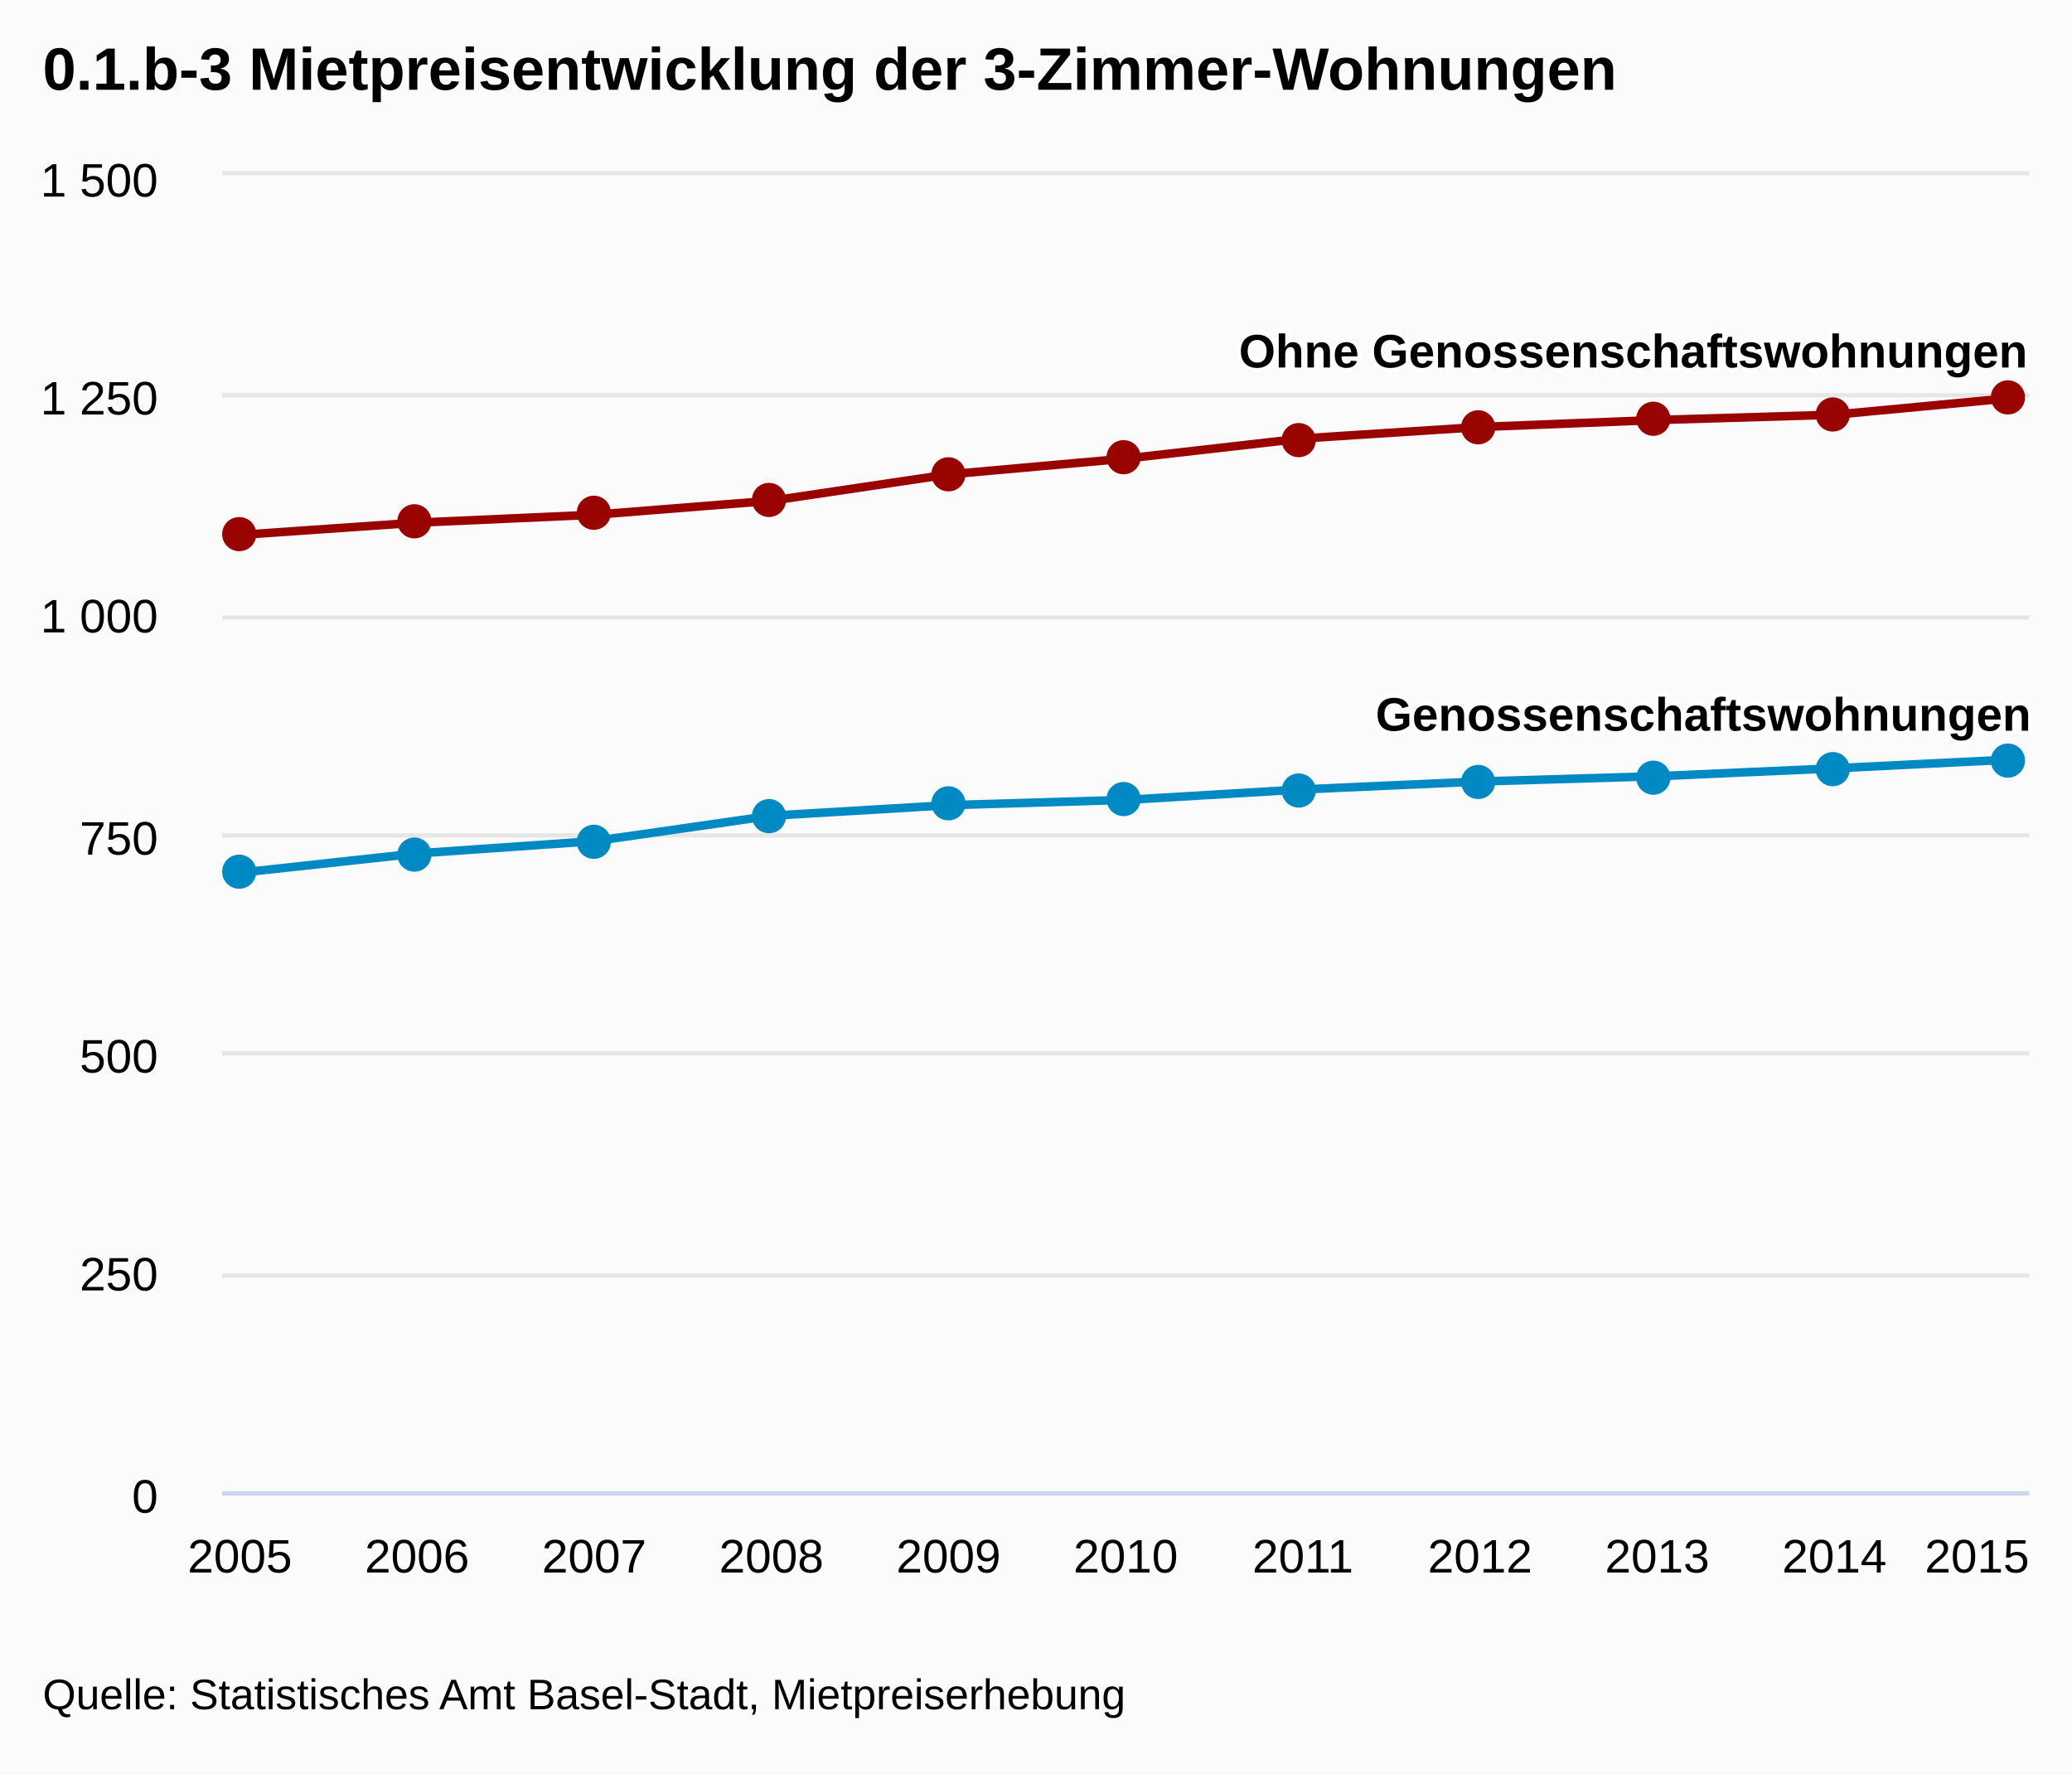
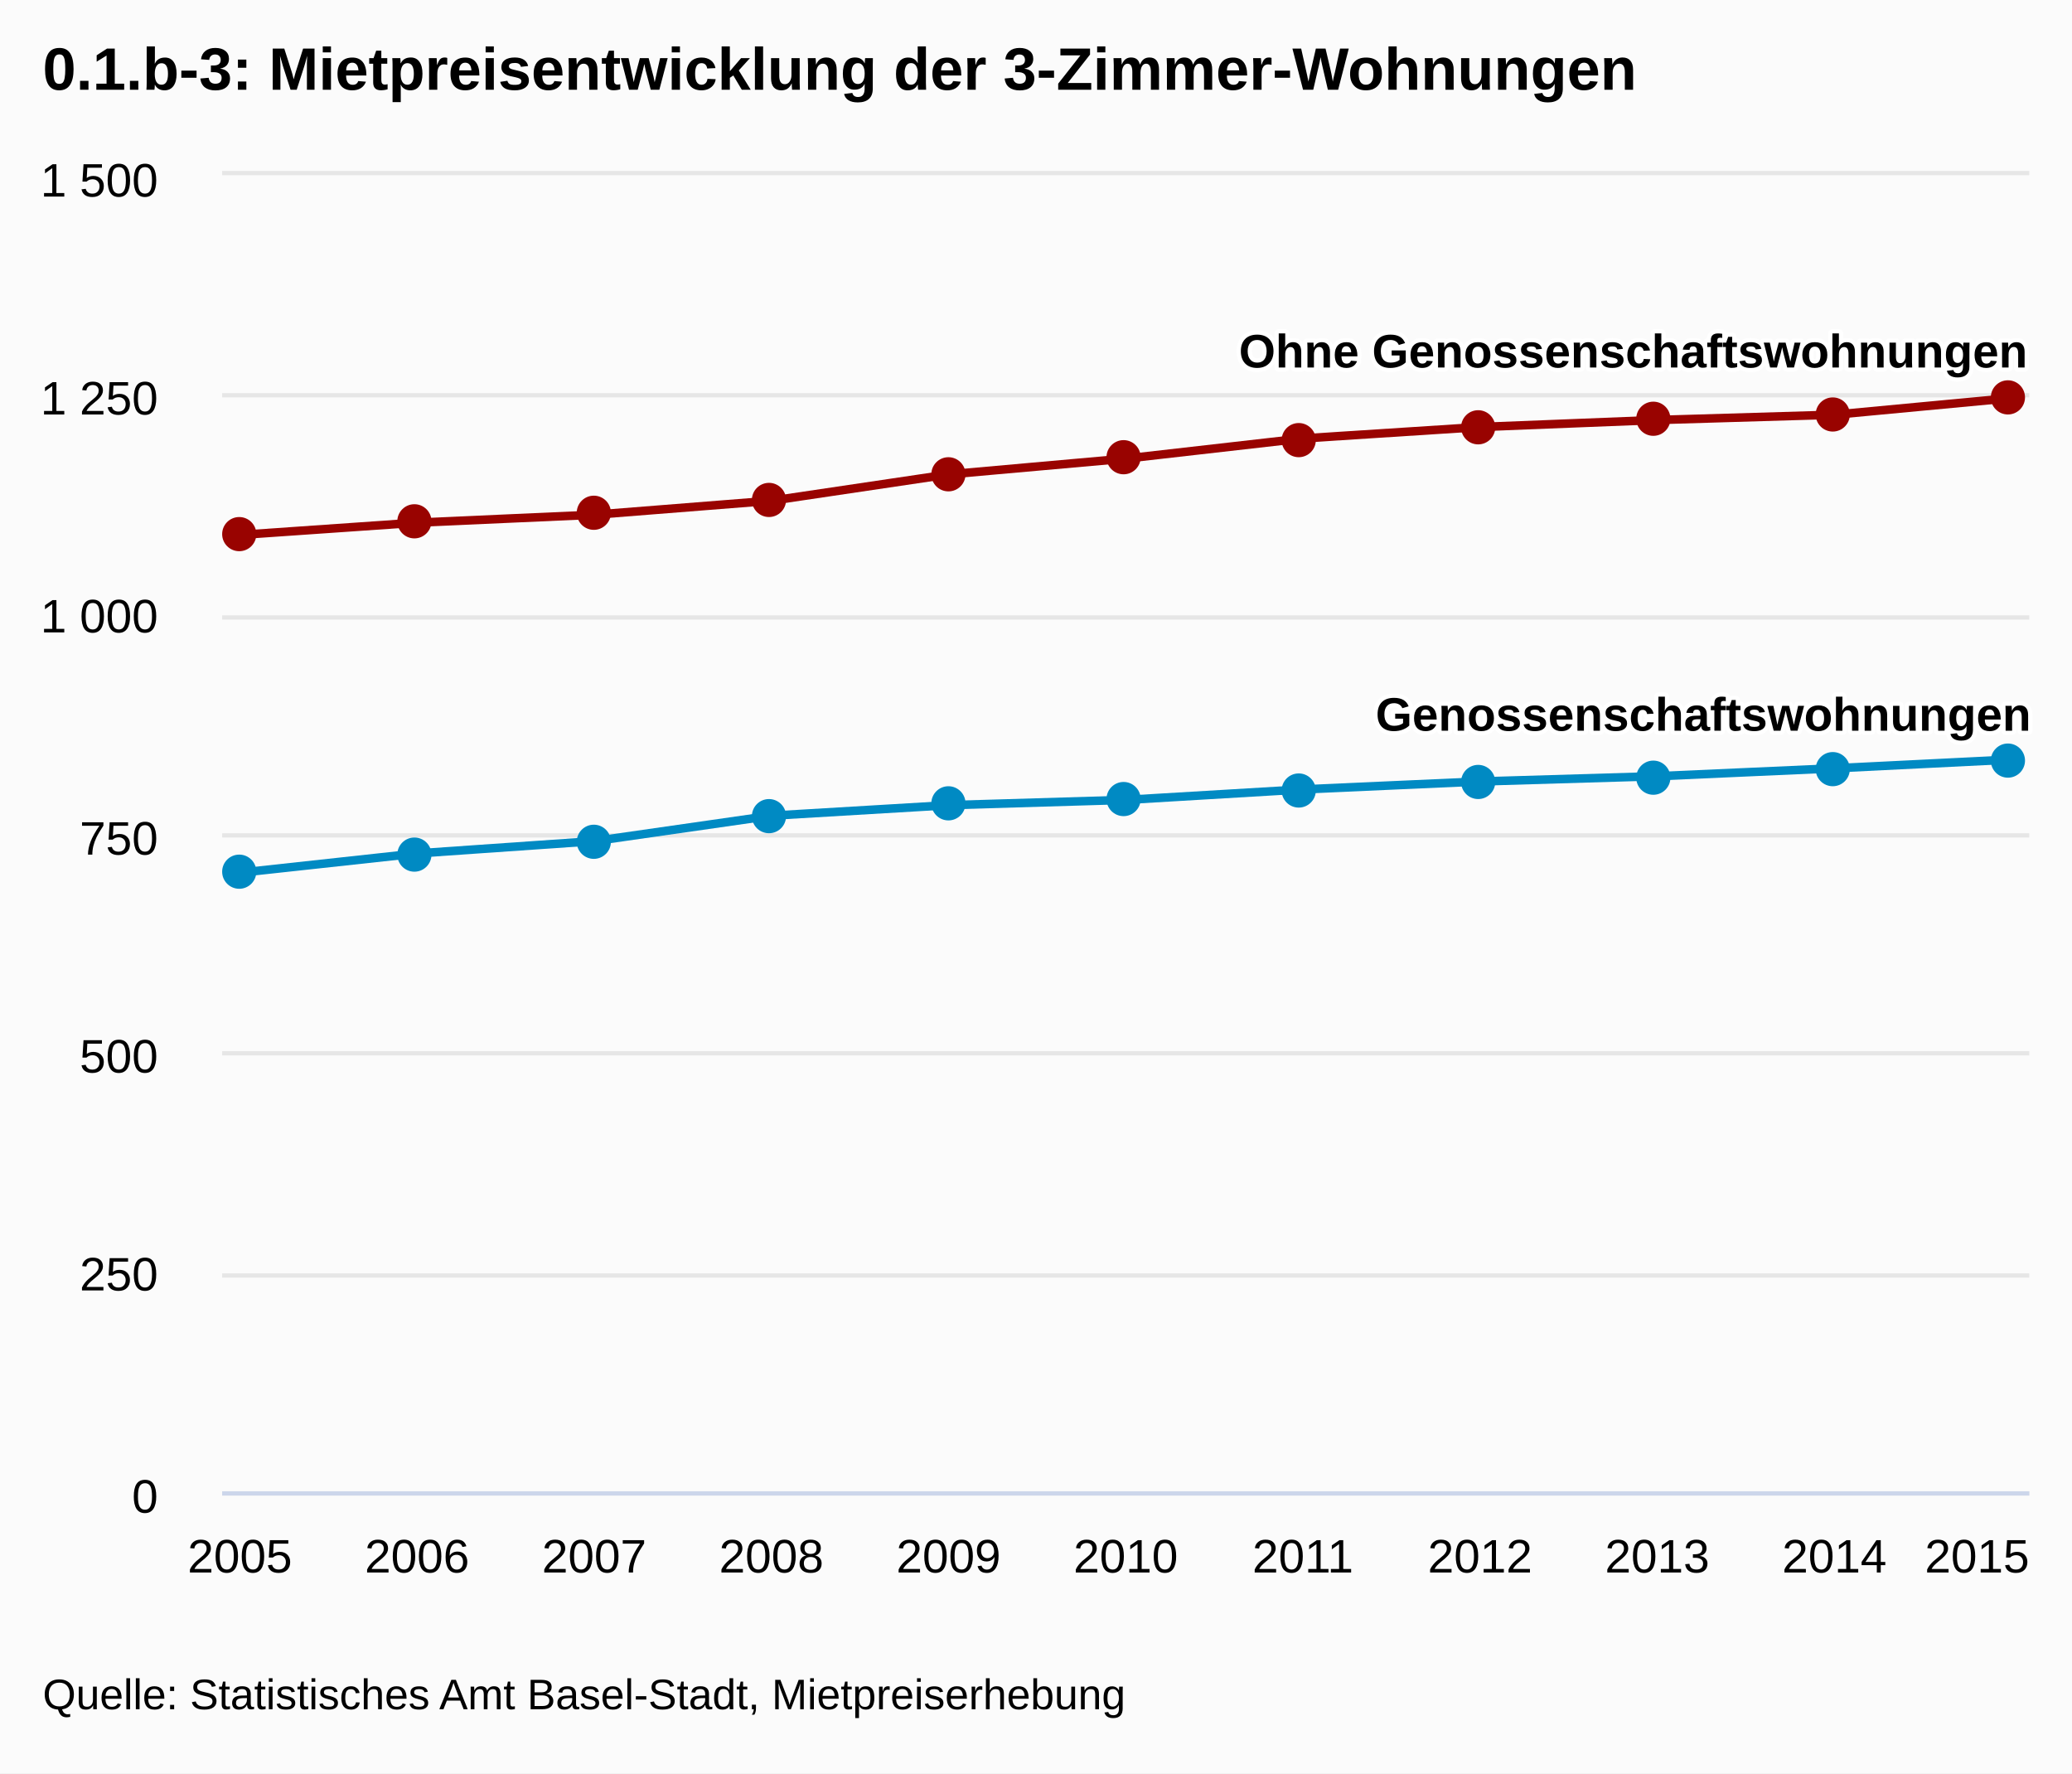
<svg xmlns="http://www.w3.org/2000/svg" class="highcharts-root" viewBox="0 0 485 415" font-family="Arial" font-size="12">
  <defs>
    <clipPath id="a">
      <path fill="none" d="M0 0h423v308H0z" />
    </clipPath>
  </defs>
  <rect fill="#fbfbfb" class="highcharts-background" width="485" height="415" rx="0" ry="0" />
  <path fill="none" class="highcharts-plot-background" d="M52 41h423v308H52z" />
  <g class="highcharts-grid highcharts-xaxis-grid">
    <path fill="none" class="highcharts-grid-line" d="M55.5 41v308m42-308v308m41-308v308m42-308v308m41-308v308m42-308v308m41-308v308m41-308v308m42-308v308m41-308v308m42-308v308" />
  </g>
  <g class="highcharts-grid highcharts-yaxis-grid">
    <path fill="none" stroke="#e6e6e6" class="highcharts-grid-line" d="M52 349.5h423m-423-51h423m-423-52h423m-423-51h423m-423-51h423m-423-52h423m-423-52h423" />
  </g>
  <path fill="none" class="highcharts-plot-border" d="M52 41h423v308H52z" />
  <g class="highcharts-axis highcharts-xaxis">
    <path fill="none" class="highcharts-axis-line" stroke="#ccd6eb" d="M52 349.5h423" />
  </g>
  <g class="highcharts-axis highcharts-yaxis">
    <path fill="none" class="highcharts-axis-line" d="M52 41v308" />
  </g>
  <g class="highcharts-series-group">
    <g class="highcharts-series highcharts-series-0 highcharts-line-series highcharts-color-undefined" transform="translate(52 41)" clip-path="url(#a)">
      <path fill="none" d="M4.147 163.24l41.47-4.517 41.471-2.875 41.47-5.955 41.471-2.464 41.471-1.232 41.47-2.464 41.471-1.848 41.47-1.232 41.471-1.848 41.47-2.053" class="highcharts-graph" stroke="#008AC3" stroke-width="2" stroke-linejoin="round" stroke-linecap="round" />
      <path fill="none" d="M-5.853 163.24h10l41.47-4.517 41.471-2.875 41.47-5.955 41.471-2.464 41.471-1.232 41.47-2.464 41.471-1.848 41.47-1.232 41.471-1.848 41.47-2.053h10" stroke-linejoin="round" stroke="rgba(192,192,192,0)" stroke-width="22" class="highcharts-tracker" />
    </g>
    <g class="highcharts-markers highcharts-series-0 highcharts-line-series highcharts-color-undefined highcharts-tracker">
      <path fill="#008AC3" d="M60 204a4 4 0 1 1 0-.004zm41-4a4 4 0 1 1 0-.004zm42-3a4 4 0 1 1 0-.004zm41-6a4 4 0 1 1 0-.004zm42-3a4 4 0 1 1 0-.004zm41-1a4 4 0 1 1 0-.004zm41-2a4 4 0 1 1 0-.004zm42-2a4 4 0 1 1 0-.004zm41-1a4 4 0 1 1 0-.004zm42-2a4 4 0 1 1 0-.004zm41-2a4 4 0 1 1 0-.004z" class="highcharts-point" />
    </g>
    <g class="highcharts-series highcharts-series-1 highcharts-line-series highcharts-color-undefined" transform="translate(52 41)" clip-path="url(#a)">
      <path fill="none" d="M4.147 84.187l41.47-2.875 41.471-1.848 41.47-3.285 41.471-6.16 41.471-3.696 41.47-4.723 41.471-2.67 41.47-1.642 41.471-1.232 41.47-3.901" class="highcharts-graph" stroke="#990300" stroke-width="2" stroke-linejoin="round" stroke-linecap="round" />
      <path fill="none" d="M-5.853 84.187h10l41.47-2.875 41.471-1.848 41.47-3.285 41.471-6.16 41.471-3.696 41.47-4.723 41.471-2.67 41.47-1.642 41.471-1.232 41.47-3.901h10" stroke-linejoin="round" stroke="rgba(192,192,192,0)" stroke-width="22" class="highcharts-tracker" />
    </g>
    <g class="highcharts-markers highcharts-series-1 highcharts-line-series highcharts-color-undefined highcharts-tracker">
      <path fill="#990300" d="M60 125a4 4 0 1 1 0-.004zm41-3a4 4 0 1 1 0-.004zm42-2a4 4 0 1 1 0-.004zm41-3a4 4 0 1 1 0-.004zm42-6a4 4 0 1 1 0-.004zm41-4a4 4 0 1 1 0-.004zm41-4a4 4 0 1 1 0-.004zm42-3a4 4 0 1 1 0-.004zm41-2a4 4 0 1 1 0-.004zm42-1a4 4 0 1 1 0-.004zm41-4a4 4 0 1 1 0-.004z" class="highcharts-point" />
    </g>
  </g>
  <text x="10" class="highcharts-title" y="21" color="#000" font-size="14" font-weight="700">
-     <tspan>0.1.b-3 Mietpreisentwicklung der 3-Zimmer-Wohnungen</tspan>
+     <tspan>0.1.b-3: Mietpreisentwicklung der 3-Zimmer-Wohnungen</tspan>
  </text>
  <g class="highcharts-data-labels highcharts-series-0 highcharts-line-series highcharts-color-undefined">
    <text x="5" style="text-outline:1px contrast" y="16" font-size="11" font-weight="700" color="#000" transform="translate(317 155)" class="highcharts-label highcharts-data-label highcharts-data-label-color-undefined">
      <tspan x="5" y="16" class="highcharts-text-outline" fill="#FFF" stroke="#FFF" stroke-width="2" stroke-linejoin="round">Genossenschaftswohnungen</tspan>
      <tspan x="5" y="16">Genossenschaftswohnungen</tspan>
    </text>
  </g>
  <g class="highcharts-data-labels highcharts-series-1 highcharts-line-series highcharts-color-undefined">
    <text x="5" style="text-outline:1px contrast" y="16" font-size="11" font-weight="700" color="#000" transform="translate(285 70)" class="highcharts-label highcharts-data-label highcharts-data-label-color-undefined">
      <tspan x="5" y="16" class="highcharts-text-outline" fill="#FFF" stroke="#FFF" stroke-width="2" stroke-linejoin="round">Ohne Genossenschaftswohnungen</tspan>
      <tspan x="5" y="16">Ohne Genossenschaftswohnungen</tspan>
    </text>
  </g>
  <g class="highcharts-axis-labels highcharts-xaxis-labels" text-anchor="middle" color="#000" cursor="default" font-size="11">
    <text x="56.147" y="368">
            2005
        </text>
    <text x="97.618" y="368">
            2006
        </text>
    <text x="139.088" y="368">
            2007
        </text>
    <text x="180.559" y="368">
            2008
        </text>
    <text x="222.029" y="368">
            2009
        </text>
    <text x="263.5" y="368">
            2010
        </text>
    <text x="304.971" y="368">
            2011
        </text>
    <text x="346.441" y="368">
            2012
        </text>
    <text x="387.912" y="368">
            2013
        </text>
    <text x="429.382" y="368">
            2014
        </text>
    <text x="462.781" y="368">
            2015
        </text>
  </g>
  <g class="highcharts-axis-labels highcharts-yaxis-labels" text-anchor="end" color="#000" cursor="default" font-size="11">
    <text x="37" y="354">
      <tspan>0</tspan>
    </text>
    <text x="37" y="302">
      <tspan>250</tspan>
    </text>
    <text x="37" y="251">
      <tspan>500</tspan>
    </text>
    <text x="37" y="200">
      <tspan>750</tspan>
    </text>
    <text x="37" y="148">
      <tspan>1 000</tspan>
    </text>
    <text x="37" y="97">
      <tspan>1 250</tspan>
    </text>
    <text x="37" y="46">
      <tspan>1 500</tspan>
    </text>
  </g>
  <text x="10" class="highcharts-credits" y="400" cursor="default" color="#000" font-size="10">
    <tspan>Quelle: Statistisches Amt Basel-Stadt, Mietpreiserhebung</tspan>
  </text>
</svg>
